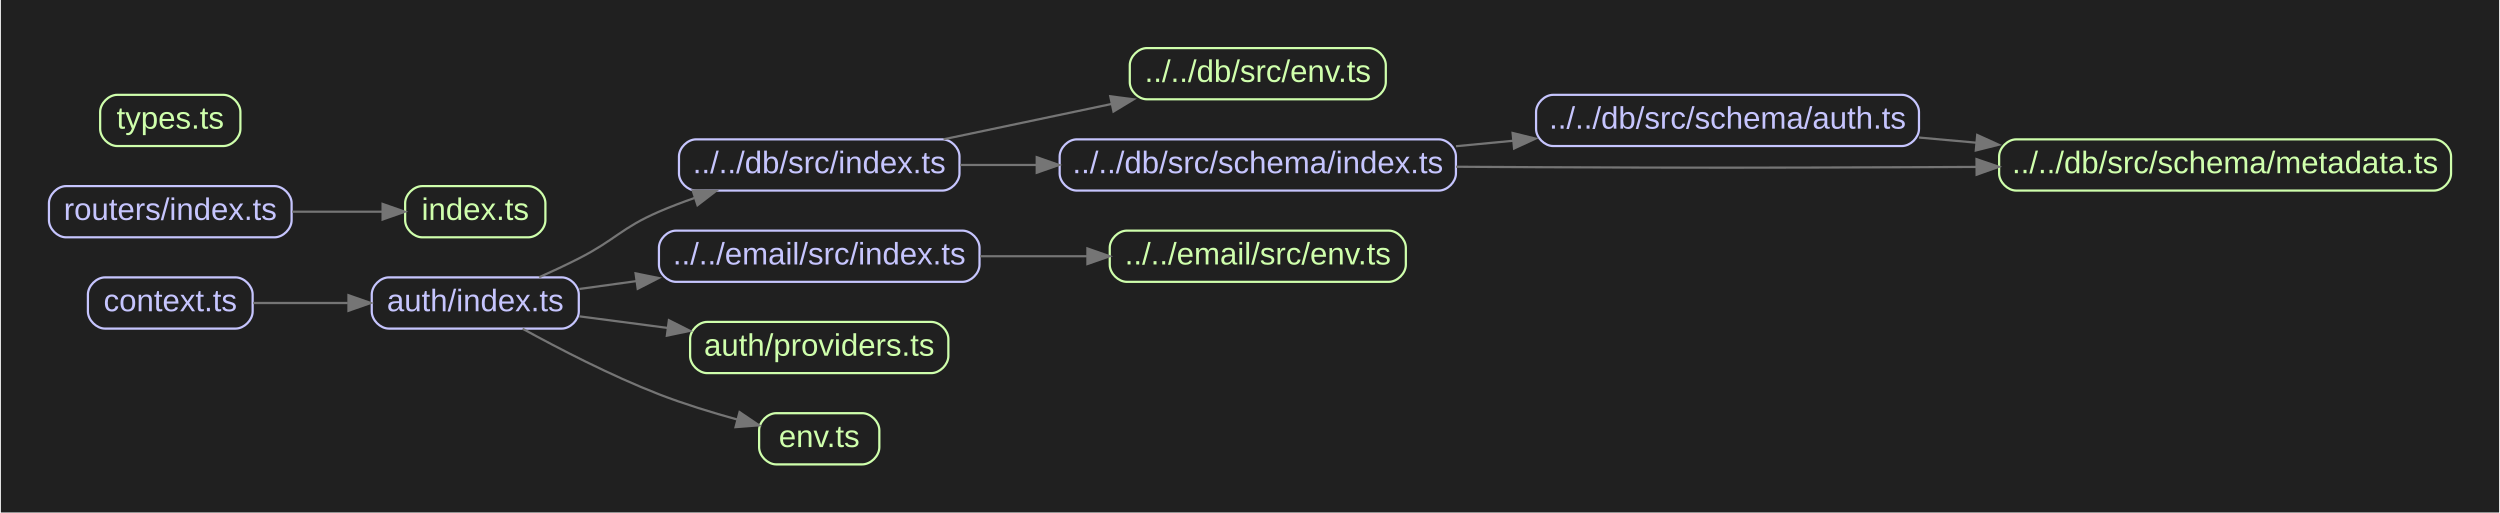
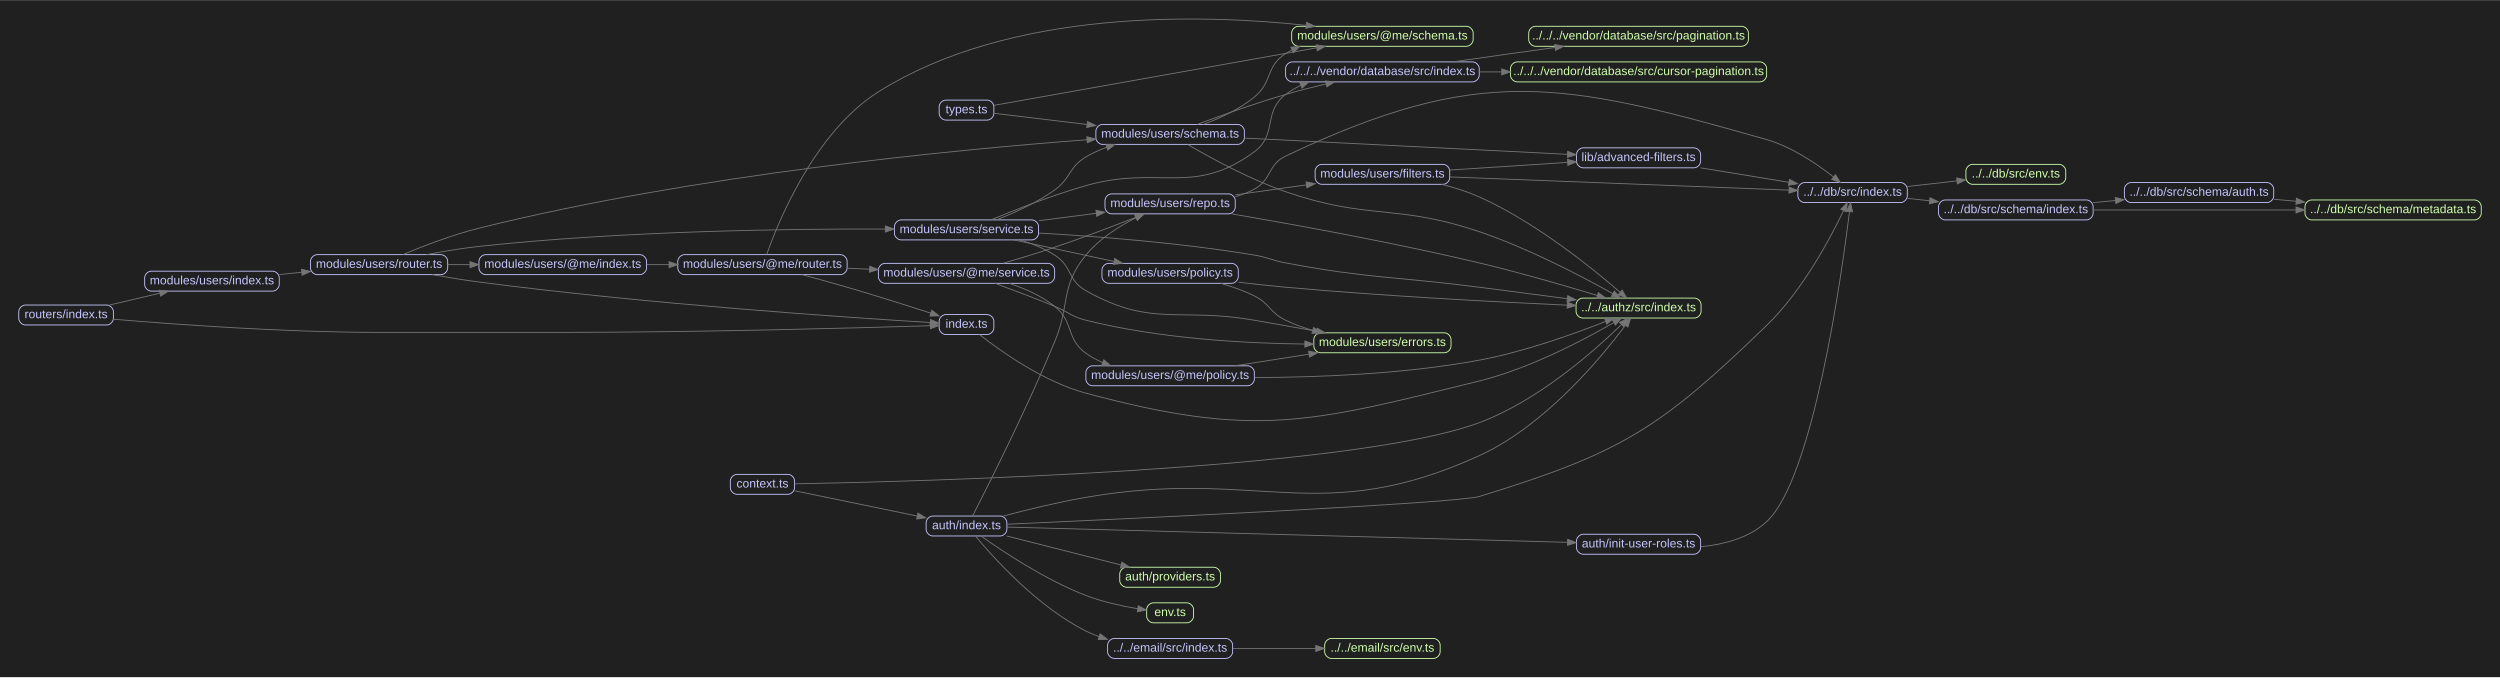
- <svg xmlns="http://www.w3.org/2000/svg" width="1122pt" height="230pt" viewBox="0.00 0.00 1122.20 230.20">
-   <g id="graph0" class="graph" transform="scale(1 1) rotate(0) translate(21.6 208.6)">
-     <polygon fill="#202020" stroke="transparent" points="-21.6,21.6 -21.6,-208.6 1100.6,-208.6 1100.6,21.6 -21.6,21.6" />
+ <svg xmlns="http://www.w3.org/2000/svg" width="2879pt" height="780pt" viewBox="0.00 0.00 2879.20 779.72">
+   <g id="graph0" class="graph" transform="scale(1 1) rotate(0) translate(21.6 758.12)">
+     <polygon fill="#202020" stroke="transparent" points="-21.6,21.6 -21.6,-758.12 2857.6,-758.12 2857.6,21.6 -21.6,21.6" />
    <g id="node1" class="node">
-       <path fill="none" stroke="#cfffac" d="M592.83,-187C592.83,-187 493.17,-187 493.17,-187 489.33,-187 485.5,-183.17 485.5,-179.33 485.5,-179.33 485.5,-171.67 485.5,-171.67 485.5,-167.83 489.33,-164 493.17,-164 493.17,-164 592.83,-164 592.83,-164 596.67,-164 600.5,-167.83 600.5,-171.67 600.5,-171.67 600.5,-179.33 600.5,-179.33 600.5,-183.17 596.67,-187 592.83,-187" />
-       <text text-anchor="middle" x="543" y="-171.8" font-family="Arial" font-size="14.00" fill="#cfffac">../../db/src/env.ts</text>
+       <path fill="none" stroke="#cfffac" d="M2005.33,-687C2005.33,-687 1725.67,-687 1725.67,-687 1721.83,-687 1718,-683.17 1718,-679.33 1718,-679.33 1718,-671.67 1718,-671.67 1718,-667.83 1721.83,-664 1725.67,-664 1725.67,-664 2005.33,-664 2005.33,-664 2009.17,-664 2013,-667.83 2013,-671.67 2013,-671.67 2013,-679.33 2013,-679.33 2013,-683.17 2009.17,-687 2005.33,-687" />
+       <text text-anchor="middle" x="1865.5" y="-671.8" font-family="Arial" font-size="14.00" fill="#cfffac">../../../vendor/database/src/cursor-pagination.ts</text>
    </g>
    <g id="node2" class="node">
-       <path fill="none" stroke="#c6c5fe" d="M401.33,-146C401.33,-146 290.67,-146 290.67,-146 286.83,-146 283,-142.17 283,-138.33 283,-138.33 283,-130.67 283,-130.67 283,-126.83 286.83,-123 290.67,-123 290.67,-123 401.33,-123 401.33,-123 405.17,-123 409,-126.83 409,-130.67 409,-130.67 409,-138.33 409,-138.33 409,-142.17 405.17,-146 401.33,-146" />
-       <text text-anchor="middle" x="346" y="-130.8" font-family="Arial" font-size="14.00" fill="#c6c5fe">../../db/src/index.ts</text>
+       <path fill="none" stroke="#c6c5fe" d="M1674.33,-687C1674.33,-687 1466.67,-687 1466.67,-687 1462.83,-687 1459,-683.17 1459,-679.33 1459,-679.33 1459,-671.67 1459,-671.67 1459,-667.83 1462.83,-664 1466.67,-664 1466.67,-664 1674.33,-664 1674.33,-664 1678.17,-664 1682,-667.83 1682,-671.67 1682,-671.67 1682,-679.33 1682,-679.33 1682,-683.17 1678.17,-687 1674.33,-687" />
+       <text text-anchor="middle" x="1570.5" y="-671.8" font-family="Arial" font-size="14.00" fill="#c6c5fe">../../../vendor/database/src/index.ts</text>
    </g>
    <g id="edge1" class="edge">
-       <path fill="none" stroke="#757575" d="M401.84,-146.03C425.3,-150.96 452.87,-156.76 477.33,-161.9" />
-       <polygon fill="#757575" stroke="#757575" points="476.73,-165.35 487.24,-163.99 478.17,-158.5 476.73,-165.35" />
+       <path fill="none" stroke="#757575" d="M1682.27,-675.5C1690.66,-675.5 1699.21,-675.5 1707.81,-675.5" />
+       <polygon fill="#757575" stroke="#757575" points="1707.92,-679 1717.92,-675.5 1707.92,-672 1707.92,-679" />
    </g>
    <g id="node3" class="node">
-       <path fill="none" stroke="#c6c5fe" d="M624.33,-146C624.33,-146 461.67,-146 461.67,-146 457.83,-146 454,-142.17 454,-138.33 454,-138.33 454,-130.67 454,-130.67 454,-126.83 457.83,-123 461.67,-123 461.67,-123 624.33,-123 624.33,-123 628.17,-123 632,-126.83 632,-130.67 632,-130.67 632,-138.33 632,-138.33 632,-142.17 628.17,-146 624.33,-146" />
-       <text text-anchor="middle" x="543" y="-130.8" font-family="Arial" font-size="14.00" fill="#c6c5fe">../../db/src/schema/index.ts</text>
+       <path fill="none" stroke="#cfffac" d="M1984.33,-728C1984.33,-728 1746.67,-728 1746.67,-728 1742.83,-728 1739,-724.17 1739,-720.33 1739,-720.33 1739,-712.67 1739,-712.67 1739,-708.83 1742.83,-705 1746.67,-705 1746.67,-705 1984.33,-705 1984.33,-705 1988.17,-705 1992,-708.83 1992,-712.67 1992,-712.67 1992,-720.33 1992,-720.33 1992,-724.17 1988.17,-728 1984.33,-728" />
+       <text text-anchor="middle" x="1865.5" y="-712.8" font-family="Arial" font-size="14.00" fill="#cfffac">../../../vendor/database/src/pagination.ts</text>
    </g>
    <g id="edge2" class="edge">
-       <path fill="none" stroke="#757575" d="M409.24,-134.5C420.18,-134.5 431.82,-134.5 443.47,-134.5" />
-       <polygon fill="#757575" stroke="#757575" points="443.7,-138 453.7,-134.5 443.7,-131 443.7,-138" />
+       <path fill="none" stroke="#757575" d="M1651.32,-687.04C1672.95,-690.14 1696.37,-693.47 1718,-696.5 1734.58,-698.82 1752.21,-701.25 1769.29,-703.6" />
+       <polygon fill="#757575" stroke="#757575" points="1768.89,-707.07 1779.27,-704.96 1769.84,-700.14 1768.89,-707.07" />
    </g>
    <g id="node4" class="node">
-       <path fill="none" stroke="#c6c5fe" d="M832.33,-166C832.33,-166 675.67,-166 675.67,-166 671.83,-166 668,-162.17 668,-158.33 668,-158.33 668,-150.67 668,-150.67 668,-146.83 671.83,-143 675.67,-143 675.67,-143 832.33,-143 832.33,-143 836.17,-143 840,-146.83 840,-150.67 840,-150.67 840,-158.33 840,-158.33 840,-162.17 836.17,-166 832.33,-166" />
-       <text text-anchor="middle" x="754" y="-150.8" font-family="Arial" font-size="14.00" fill="#c6c5fe">../../db/src/schema/auth.ts</text>
+       <path fill="none" stroke="#cfffac" d="M1929.83,-415C1929.83,-415 1801.17,-415 1801.17,-415 1797.33,-415 1793.5,-411.17 1793.5,-407.33 1793.5,-407.33 1793.5,-399.67 1793.5,-399.67 1793.5,-395.83 1797.33,-392 1801.17,-392 1801.17,-392 1929.83,-392 1929.83,-392 1933.67,-392 1937.5,-395.83 1937.5,-399.67 1937.5,-399.67 1937.5,-407.33 1937.5,-407.33 1937.5,-411.17 1933.67,-415 1929.83,-415" />
+       <text text-anchor="middle" x="1865.5" y="-399.8" font-family="Arial" font-size="14.00" fill="#cfffac">../../authz/src/index.ts</text>
+     </g>
+     <g id="node5" class="node">
+       <path fill="none" stroke="#cfffac" d="M2349.83,-569C2349.83,-569 2250.17,-569 2250.17,-569 2246.33,-569 2242.5,-565.17 2242.5,-561.33 2242.5,-561.33 2242.5,-553.67 2242.5,-553.67 2242.5,-549.83 2246.33,-546 2250.17,-546 2250.17,-546 2349.83,-546 2349.83,-546 2353.67,-546 2357.5,-549.83 2357.5,-553.67 2357.5,-553.67 2357.5,-561.33 2357.5,-561.33 2357.5,-565.17 2353.67,-569 2349.83,-569" />
+       <text text-anchor="middle" x="2300" y="-553.8" font-family="Arial" font-size="14.00" fill="#cfffac">../../db/src/env.ts</text>
+     </g>
+     <g id="node6" class="node">
+       <path fill="none" stroke="#c6c5fe" d="M2167.33,-548C2167.33,-548 2056.67,-548 2056.67,-548 2052.83,-548 2049,-544.17 2049,-540.33 2049,-540.33 2049,-532.67 2049,-532.67 2049,-528.83 2052.83,-525 2056.67,-525 2056.67,-525 2167.33,-525 2167.33,-525 2171.17,-525 2175,-528.83 2175,-532.67 2175,-532.67 2175,-540.33 2175,-540.33 2175,-544.17 2171.17,-548 2167.33,-548" />
+       <text text-anchor="middle" x="2112" y="-532.8" font-family="Arial" font-size="14.00" fill="#c6c5fe">../../db/src/index.ts</text>
    </g>
    <g id="edge3" class="edge">
-       <path fill="none" stroke="#757575" d="M632.03,-142.92C640.53,-143.74 649.18,-144.56 657.74,-145.38" />
-       <polygon fill="#757575" stroke="#757575" points="657.46,-148.87 667.74,-146.34 658.12,-141.9 657.46,-148.87" />
-     </g>
-     <g id="node5" class="node">
-       <path fill="none" stroke="#cfffac" d="M1071.33,-146C1071.33,-146 883.67,-146 883.67,-146 879.83,-146 876,-142.17 876,-138.33 876,-138.33 876,-130.67 876,-130.67 876,-126.83 879.83,-123 883.67,-123 883.67,-123 1071.33,-123 1071.33,-123 1075.17,-123 1079,-126.83 1079,-130.67 1079,-130.67 1079,-138.33 1079,-138.33 1079,-142.17 1075.17,-146 1071.33,-146" />
-       <text text-anchor="middle" x="977.5" y="-130.8" font-family="Arial" font-size="14.00" fill="#cfffac">../../db/src/schema/metadata.ts</text>
+       <path fill="none" stroke="#757575" d="M2175.19,-543.52C2193.46,-545.58 2213.52,-547.85 2232.07,-549.94" />
+       <polygon fill="#757575" stroke="#757575" points="2231.87,-553.44 2242.19,-551.09 2232.65,-546.49 2231.87,-553.44" />
+     </g>
+     <g id="node7" class="node">
+       <path fill="none" stroke="#c6c5fe" d="M2381.33,-528C2381.33,-528 2218.67,-528 2218.67,-528 2214.83,-528 2211,-524.17 2211,-520.33 2211,-520.33 2211,-512.67 2211,-512.67 2211,-508.83 2214.83,-505 2218.67,-505 2218.67,-505 2381.33,-505 2381.33,-505 2385.17,-505 2389,-508.83 2389,-512.67 2389,-512.67 2389,-520.33 2389,-520.33 2389,-524.17 2385.17,-528 2381.33,-528" />
+       <text text-anchor="middle" x="2300" y="-512.8" font-family="Arial" font-size="14.00" fill="#c6c5fe">../../db/src/schema/index.ts</text>
    </g>
    <g id="edge4" class="edge">
-       <path fill="none" stroke="#757575" d="M632.06,-133.7C644.14,-133.62 656.37,-133.55 668,-133.5 744.44,-133.19 763.56,-133.22 840,-133.5 848.35,-133.53 856.98,-133.57 865.66,-133.62" />
-       <polygon fill="#757575" stroke="#757575" points="865.84,-137.12 875.87,-133.68 865.89,-130.12 865.84,-137.12" />
+       <path fill="none" stroke="#757575" d="M2175.19,-529.81C2183.39,-528.93 2191.95,-528.01 2200.57,-527.08" />
+       <polygon fill="#757575" stroke="#757575" points="2201.13,-530.54 2210.7,-525.99 2200.38,-523.58 2201.13,-530.54" />
+     </g>
+     <g id="node8" class="node">
+       <path fill="none" stroke="#c6c5fe" d="M2589.33,-548C2589.33,-548 2432.67,-548 2432.67,-548 2428.83,-548 2425,-544.17 2425,-540.33 2425,-540.33 2425,-532.67 2425,-532.67 2425,-528.83 2428.83,-525 2432.67,-525 2432.67,-525 2589.33,-525 2589.33,-525 2593.17,-525 2597,-528.83 2597,-532.67 2597,-532.67 2597,-540.33 2597,-540.33 2597,-544.17 2593.17,-548 2589.33,-548" />
+       <text text-anchor="middle" x="2511" y="-532.8" font-family="Arial" font-size="14.00" fill="#c6c5fe">../../db/src/schema/auth.ts</text>
    </g>
    <g id="edge5" class="edge">
-       <path fill="none" stroke="#757575" d="M840,-146.82C848.42,-146.06 857.05,-145.29 865.68,-144.51" />
-       <polygon fill="#757575" stroke="#757575" points="866.15,-147.98 875.8,-143.59 865.52,-141.01 866.15,-147.98" />
-     </g>
-     <g id="node6" class="node">
-       <path fill="none" stroke="#cfffac" d="M601.83,-105C601.83,-105 484.17,-105 484.17,-105 480.33,-105 476.5,-101.17 476.5,-97.33 476.5,-97.33 476.5,-89.67 476.5,-89.67 476.5,-85.83 480.33,-82 484.17,-82 484.17,-82 601.83,-82 601.83,-82 605.67,-82 609.5,-85.83 609.5,-89.67 609.5,-89.67 609.5,-97.33 609.5,-97.33 609.5,-101.17 605.67,-105 601.83,-105" />
-       <text text-anchor="middle" x="543" y="-89.8" font-family="Arial" font-size="14.00" fill="#cfffac">../../email/src/env.ts</text>
-     </g>
-     <g id="node7" class="node">
-       <path fill="none" stroke="#c6c5fe" d="M410.33,-105C410.33,-105 281.67,-105 281.67,-105 277.83,-105 274,-101.17 274,-97.33 274,-97.33 274,-89.67 274,-89.67 274,-85.83 277.83,-82 281.67,-82 281.67,-82 410.33,-82 410.33,-82 414.17,-82 418,-85.83 418,-89.67 418,-89.67 418,-97.33 418,-97.33 418,-101.17 414.17,-105 410.33,-105" />
-       <text text-anchor="middle" x="346" y="-89.8" font-family="Arial" font-size="14.00" fill="#c6c5fe">../../email/src/index.ts</text>
+       <path fill="none" stroke="#757575" d="M2389.03,-524.92C2397.53,-525.74 2406.18,-526.56 2414.74,-527.38" />
+       <polygon fill="#757575" stroke="#757575" points="2414.46,-530.87 2424.74,-528.34 2415.12,-523.9 2414.46,-530.87" />
+     </g>
+     <g id="node9" class="node">
+       <path fill="none" stroke="#cfffac" d="M2828.33,-528C2828.33,-528 2640.67,-528 2640.67,-528 2636.83,-528 2633,-524.17 2633,-520.33 2633,-520.33 2633,-512.67 2633,-512.67 2633,-508.83 2636.83,-505 2640.67,-505 2640.67,-505 2828.33,-505 2828.33,-505 2832.17,-505 2836,-508.83 2836,-512.67 2836,-512.67 2836,-520.33 2836,-520.33 2836,-524.17 2832.17,-528 2828.33,-528" />
+       <text text-anchor="middle" x="2734.5" y="-512.8" font-family="Arial" font-size="14.00" fill="#cfffac">../../db/src/schema/metadata.ts</text>
    </g>
    <g id="edge6" class="edge">
-       <path fill="none" stroke="#757575" d="M418.23,-93.5C433.85,-93.5 450.44,-93.5 466.23,-93.5" />
-       <polygon fill="#757575" stroke="#757575" points="466.47,-97 476.47,-93.5 466.47,-90 466.47,-97" />
-     </g>
-     <g id="node8" class="node">
-       <path fill="none" stroke="#c6c5fe" d="M230.33,-84C230.33,-84 152.67,-84 152.67,-84 148.83,-84 145,-80.17 145,-76.33 145,-76.33 145,-68.67 145,-68.67 145,-64.83 148.83,-61 152.67,-61 152.67,-61 230.33,-61 230.33,-61 234.17,-61 238,-64.83 238,-68.67 238,-68.67 238,-76.33 238,-76.33 238,-80.17 234.17,-84 230.33,-84" />
-       <text text-anchor="middle" x="191.5" y="-68.8" font-family="Arial" font-size="14.00" fill="#c6c5fe">auth/index.ts</text>
+       <path fill="none" stroke="#757575" d="M2389.04,-516.5C2456.51,-516.5 2550.03,-516.5 2622.6,-516.5" />
+       <polygon fill="#757575" stroke="#757575" points="2622.7,-520 2632.7,-516.5 2622.7,-513 2622.7,-520" />
    </g>
    <g id="edge7" class="edge">
-       <path fill="none" stroke="#757575" d="M220.17,-84.06C226.11,-86.71 232.31,-89.6 238,-92.5 254.51,-100.91 257,-106.15 274,-113.5 279.09,-115.7 284.48,-117.75 289.92,-119.65" />
-       <polygon fill="#757575" stroke="#757575" points="289.13,-123.07 299.73,-122.89 291.33,-116.43 289.13,-123.07" />
+       <path fill="none" stroke="#757575" d="M2597,-528.82C2605.42,-528.06 2614.05,-527.29 2622.68,-526.51" />
+       <polygon fill="#757575" stroke="#757575" points="2623.15,-529.98 2632.8,-525.59 2622.52,-523.01 2623.15,-529.98" />
+     </g>
+     <g id="node10" class="node">
+       <path fill="none" stroke="#cfffac" d="M1629.33,-23C1629.33,-23 1511.67,-23 1511.67,-23 1507.83,-23 1504,-19.17 1504,-15.33 1504,-15.33 1504,-7.67 1504,-7.67 1504,-3.83 1507.83,0 1511.67,0 1511.67,0 1629.33,0 1629.33,0 1633.17,0 1637,-3.83 1637,-7.67 1637,-7.67 1637,-15.33 1637,-15.33 1637,-19.17 1633.17,-23 1629.33,-23" />
+       <text text-anchor="middle" x="1570.5" y="-7.8" font-family="Arial" font-size="14.00" fill="#cfffac">../../email/src/env.ts</text>
+     </g>
+     <g id="node11" class="node">
+       <path fill="none" stroke="#c6c5fe" d="M1390.33,-23C1390.33,-23 1261.67,-23 1261.67,-23 1257.83,-23 1254,-19.17 1254,-15.33 1254,-15.33 1254,-7.67 1254,-7.67 1254,-3.83 1257.83,0 1261.67,0 1261.67,0 1390.33,0 1390.33,0 1394.17,0 1398,-3.83 1398,-7.67 1398,-7.67 1398,-15.33 1398,-15.33 1398,-19.17 1394.17,-23 1390.33,-23" />
+       <text text-anchor="middle" x="1326" y="-7.8" font-family="Arial" font-size="14.00" fill="#c6c5fe">../../email/src/index.ts</text>
    </g>
    <g id="edge8" class="edge">
-       <path fill="none" stroke="#757575" d="M238.26,-78.8C246.41,-79.92 255.13,-81.12 263.93,-82.34" />
-       <polygon fill="#757575" stroke="#757575" points="263.5,-85.81 273.88,-83.71 264.46,-78.88 263.5,-85.81" />
-     </g>
-     <g id="node9" class="node">
-       <path fill="none" stroke="#cfffac" d="M396.33,-64C396.33,-64 295.67,-64 295.67,-64 291.83,-64 288,-60.17 288,-56.33 288,-56.33 288,-48.67 288,-48.67 288,-44.83 291.83,-41 295.67,-41 295.67,-41 396.33,-41 396.33,-41 400.17,-41 404,-44.83 404,-48.67 404,-48.67 404,-56.33 404,-56.33 404,-60.17 400.17,-64 396.33,-64" />
-       <text text-anchor="middle" x="346" y="-48.8" font-family="Arial" font-size="14.00" fill="#cfffac">auth/providers.ts</text>
+       <path fill="none" stroke="#757575" d="M1398.12,-11.5C1428.13,-11.5 1463.11,-11.5 1493.62,-11.5" />
+       <polygon fill="#757575" stroke="#757575" points="1493.78,-15 1503.78,-11.5 1493.78,-8 1493.78,-15" />
+     </g>
+     <g id="node12" class="node">
+       <path fill="none" stroke="#c6c5fe" d="M1130.33,-164C1130.33,-164 1052.67,-164 1052.67,-164 1048.83,-164 1045,-160.17 1045,-156.33 1045,-156.33 1045,-148.67 1045,-148.67 1045,-144.83 1048.83,-141 1052.67,-141 1052.67,-141 1130.33,-141 1130.33,-141 1134.17,-141 1138,-144.83 1138,-148.67 1138,-148.67 1138,-156.33 1138,-156.33 1138,-160.17 1134.17,-164 1130.33,-164" />
+       <text text-anchor="middle" x="1091.5" y="-148.8" font-family="Arial" font-size="14.00" fill="#c6c5fe">auth/index.ts</text>
    </g>
    <g id="edge9" class="edge">
-       <path fill="none" stroke="#757575" d="M238.26,-66.5C250.7,-64.87 264.44,-63.07 277.81,-61.31" />
-       <polygon fill="#757575" stroke="#757575" points="278.47,-64.76 287.93,-59.99 277.56,-57.82 278.47,-64.76" />
-     </g>
-     <g id="node10" class="node">
-       <path fill="none" stroke="#cfffac" d="M365.33,-23C365.33,-23 326.67,-23 326.67,-23 322.83,-23 319,-19.17 319,-15.33 319,-15.33 319,-7.67 319,-7.67 319,-3.83 322.83,0 326.67,0 326.67,0 365.33,0 365.33,0 369.17,0 373,-3.83 373,-7.67 373,-7.67 373,-15.33 373,-15.33 373,-19.17 369.17,-23 365.33,-23" />
-       <text text-anchor="middle" x="346" y="-7.8" font-family="Arial" font-size="14.00" fill="#cfffac">env.ts</text>
+       <path fill="none" stroke="#757575" d="M1134.02,-164.04C1160.92,-171.15 1196.81,-179.93 1229,-185.5 1428.49,-220.03 1497.78,-149.51 1682,-233.5 1757.55,-267.94 1822.31,-346.16 1850.06,-383.26" />
+       <polygon fill="#757575" stroke="#757575" points="1847.56,-385.77 1856.3,-391.75 1853.2,-381.62 1847.56,-385.77" />
    </g>
    <g id="edge10" class="edge">
-       <path fill="none" stroke="#757575" d="M212.77,-60.93C228.97,-52.03 252.44,-39.87 274,-31.5 285.26,-27.13 297.87,-23.26 309.3,-20.12" />
-       <polygon fill="#757575" stroke="#757575" points="310.21,-23.5 318.98,-17.55 308.41,-16.73 310.21,-23.5" />
-     </g>
-     <g id="node11" class="node">
-       <path fill="none" stroke="#c6c5fe" d="M83.83,-84C83.83,-84 25.17,-84 25.17,-84 21.33,-84 17.5,-80.17 17.5,-76.33 17.5,-76.33 17.5,-68.67 17.5,-68.67 17.5,-64.83 21.33,-61 25.17,-61 25.17,-61 83.83,-61 83.83,-61 87.67,-61 91.5,-64.83 91.5,-68.67 91.5,-68.67 91.5,-76.33 91.5,-76.33 91.5,-80.17 87.67,-84 83.83,-84" />
-       <text text-anchor="middle" x="54.5" y="-68.8" font-family="Arial" font-size="14.00" fill="#c6c5fe">context.ts</text>
+       <path fill="none" stroke="#757575" d="M1138.34,-154.55C1272.44,-160.62 1656.15,-178.58 1682,-186.5 1845.69,-236.64 1889.98,-264.45 2013,-383.5 2054.32,-423.48 2086.48,-484.09 2101.58,-515.69" />
+       <polygon fill="#757575" stroke="#757575" points="2098.46,-517.29 2105.87,-524.86 2104.8,-514.32 2098.46,-517.29" />
    </g>
    <g id="edge11" class="edge">
-       <path fill="none" stroke="#757575" d="M91.68,-72.5C104.75,-72.5 119.84,-72.5 134.22,-72.5" />
-       <polygon fill="#757575" stroke="#757575" points="134.54,-76 144.54,-72.5 134.54,-69 134.54,-76" />
-     </g>
-     <g id="node12" class="node">
-       <path fill="none" stroke="#cfffac" d="M215.33,-125C215.33,-125 167.67,-125 167.67,-125 163.83,-125 160,-121.17 160,-117.33 160,-117.33 160,-109.67 160,-109.67 160,-105.83 163.83,-102 167.67,-102 167.67,-102 215.33,-102 215.33,-102 219.17,-102 223,-105.83 223,-109.67 223,-109.67 223,-117.33 223,-117.33 223,-121.17 219.17,-125 215.33,-125" />
-       <text text-anchor="middle" x="191.5" y="-109.8" font-family="Arial" font-size="14.00" fill="#cfffac">index.ts</text>
+       <path fill="none" stroke="#757575" d="M1102.02,-140.64C1122.47,-116.06 1173.25,-59.49 1229,-31.5 1233.85,-29.06 1238.98,-26.93 1244.25,-25.05" />
+       <polygon fill="#757575" stroke="#757575" points="1245.4,-28.35 1253.84,-21.94 1243.25,-21.69 1245.4,-28.35" />
    </g>
    <g id="node13" class="node">
-       <path fill="none" stroke="#c6c5fe" d="M101.33,-125C101.33,-125 7.67,-125 7.67,-125 3.83,-125 0,-121.17 0,-117.33 0,-117.33 0,-109.67 0,-109.67 0,-105.83 3.83,-102 7.67,-102 7.67,-102 101.33,-102 101.33,-102 105.17,-102 109,-105.83 109,-109.67 109,-109.67 109,-117.33 109,-117.33 109,-121.17 105.17,-125 101.33,-125" />
-       <text text-anchor="middle" x="54.5" y="-109.8" font-family="Arial" font-size="14.00" fill="#c6c5fe">routers/index.ts</text>
+       <path fill="none" stroke="#c6c5fe" d="M1929.33,-143C1929.33,-143 1801.67,-143 1801.67,-143 1797.83,-143 1794,-139.17 1794,-135.33 1794,-135.33 1794,-127.67 1794,-127.67 1794,-123.83 1797.83,-120 1801.67,-120 1801.67,-120 1929.33,-120 1929.33,-120 1933.17,-120 1937,-123.83 1937,-127.67 1937,-127.67 1937,-135.33 1937,-135.33 1937,-139.17 1933.17,-143 1929.33,-143" />
+       <text text-anchor="middle" x="1865.5" y="-127.8" font-family="Arial" font-size="14.00" fill="#c6c5fe">auth/init-user-roles.ts</text>
    </g>
    <g id="edge12" class="edge">
-       <path fill="none" stroke="#757575" d="M109.24,-113.5C122.69,-113.5 136.89,-113.5 149.59,-113.5" />
-       <polygon fill="#757575" stroke="#757575" points="149.87,-117 159.87,-113.5 149.87,-110 149.87,-117" />
+       <path fill="none" stroke="#757575" d="M1138.19,-151.26C1264.89,-147.81 1621.93,-138.1 1783.4,-133.71" />
+       <polygon fill="#757575" stroke="#757575" points="1783.85,-137.2 1793.75,-133.42 1783.66,-130.2 1783.85,-137.2" />
    </g>
    <g id="node14" class="node">
-       <path fill="none" stroke="#cfffac" d="M78.33,-166C78.33,-166 30.67,-166 30.67,-166 26.83,-166 23,-162.17 23,-158.33 23,-158.33 23,-150.67 23,-150.67 23,-146.83 26.83,-143 30.67,-143 30.67,-143 78.33,-143 78.33,-143 82.17,-143 86,-146.83 86,-150.67 86,-150.67 86,-158.33 86,-158.33 86,-162.17 82.17,-166 78.33,-166" />
-       <text text-anchor="middle" x="54.5" y="-150.8" font-family="Arial" font-size="14.00" fill="#cfffac">types.ts</text>
+       <path fill="none" stroke="#cfffac" d="M1376.33,-105C1376.33,-105 1275.67,-105 1275.67,-105 1271.83,-105 1268,-101.17 1268,-97.33 1268,-97.33 1268,-89.67 1268,-89.67 1268,-85.83 1271.83,-82 1275.67,-82 1275.67,-82 1376.33,-82 1376.33,-82 1380.17,-82 1384,-85.83 1384,-89.67 1384,-89.67 1384,-97.33 1384,-97.33 1384,-101.17 1380.17,-105 1376.33,-105" />
+       <text text-anchor="middle" x="1326" y="-89.8" font-family="Arial" font-size="14.00" fill="#cfffac">auth/providers.ts</text>
+     </g>
+     <g id="edge13" class="edge">
+       <path fill="none" stroke="#757575" d="M1137.88,-140.98C1175.52,-131.43 1229.2,-117.81 1269.42,-107.6" />
+       <polygon fill="#757575" stroke="#757575" points="1270.51,-110.94 1279.34,-105.09 1268.78,-104.15 1270.51,-110.94" />
+     </g>
+     <g id="node15" class="node">
+       <path fill="none" stroke="#cfffac" d="M1345.33,-64C1345.33,-64 1306.67,-64 1306.67,-64 1302.83,-64 1299,-60.17 1299,-56.33 1299,-56.33 1299,-48.67 1299,-48.67 1299,-44.83 1302.83,-41 1306.67,-41 1306.67,-41 1345.33,-41 1345.33,-41 1349.17,-41 1353,-44.83 1353,-48.67 1353,-48.67 1353,-56.33 1353,-56.33 1353,-60.17 1349.17,-64 1345.33,-64" />
+       <text text-anchor="middle" x="1326" y="-48.8" font-family="Arial" font-size="14.00" fill="#cfffac">env.ts</text>
+     </g>
+     <g id="edge14" class="edge">
+       <path fill="none" stroke="#757575" d="M1108.43,-140.82C1133.04,-123.33 1182.35,-90.47 1229,-72.5 1248.08,-65.15 1270.38,-60.29 1288.69,-57.21" />
+       <polygon fill="#757575" stroke="#757575" points="1289.35,-60.65 1298.68,-55.63 1288.25,-53.74 1289.35,-60.65" />
+     </g>
+     <g id="node16" class="node">
+       <path fill="none" stroke="#c6c5fe" d="M1393.33,-535C1393.33,-535 1258.67,-535 1258.67,-535 1254.83,-535 1251,-531.17 1251,-527.33 1251,-527.33 1251,-519.67 1251,-519.67 1251,-515.83 1254.83,-512 1258.67,-512 1258.67,-512 1393.33,-512 1393.33,-512 1397.17,-512 1401,-515.83 1401,-519.67 1401,-519.67 1401,-527.33 1401,-527.33 1401,-531.17 1397.17,-535 1393.33,-535" />
+       <text text-anchor="middle" x="1326" y="-519.8" font-family="Arial" font-size="14.00" fill="#c6c5fe">modules/users/repo.ts</text>
+     </g>
+     <g id="edge15" class="edge">
+       <path fill="none" stroke="#757575" d="M1098.58,-164.27C1114.9,-196.09 1160.62,-286.65 1193,-364.5 1211.14,-408.12 1199.2,-427.85 1229,-464.5 1244.23,-483.24 1267.1,-497.62 1286.69,-507.5" />
+       <polygon fill="#757575" stroke="#757575" points="1285.19,-510.66 1295.71,-511.85 1288.23,-504.35 1285.19,-510.66" />
+     </g>
+     <g id="edge16" class="edge">
+       <path fill="none" stroke="#757575" d="M1937.37,-128.63C1964.06,-131.18 1992.81,-138.81 2013,-157.5 2066.62,-207.12 2099.3,-440.71 2108.39,-514.27" />
+       <polygon fill="#757575" stroke="#757575" points="2104.97,-515.14 2109.65,-524.64 2111.92,-514.3 2104.97,-515.14" />
+     </g>
+     <g id="edge17" class="edge">
+       <path fill="none" stroke="#757575" d="M1397.11,-511.95C1469,-499.67 1583.86,-478.83 1682,-455.5 1728.58,-444.42 1781.09,-429.17 1817.79,-418.04" />
+       <polygon fill="#757575" stroke="#757575" points="1819.16,-421.28 1827.7,-415.02 1817.12,-414.59 1819.16,-421.28" />
+     </g>
+     <g id="edge18" class="edge">
+       <path fill="none" stroke="#757575" d="M1401.23,-531.68C1408.82,-533.96 1416.22,-536.85 1423,-540.5 1443.48,-551.53 1437.98,-568.53 1459,-578.5 1681.6,-684.07 1776.12,-665.2 2013,-597.5 2042.24,-589.14 2071.25,-569.26 2090.03,-554.45" />
+       <polygon fill="#757575" stroke="#757575" points="2092.34,-557.08 2097.9,-548.06 2087.93,-551.64 2092.34,-557.08" />
+     </g>
+     <g id="node17" class="node">
+       <path fill="none" stroke="#c6c5fe" d="M1640.33,-569C1640.33,-569 1500.67,-569 1500.67,-569 1496.83,-569 1493,-565.17 1493,-561.33 1493,-561.33 1493,-553.67 1493,-553.67 1493,-549.83 1496.83,-546 1500.67,-546 1500.67,-546 1640.33,-546 1640.33,-546 1644.17,-546 1648,-549.83 1648,-553.67 1648,-553.67 1648,-561.33 1648,-561.33 1648,-565.17 1644.17,-569 1640.33,-569" />
+       <text text-anchor="middle" x="1570.5" y="-553.8" font-family="Arial" font-size="14.00" fill="#c6c5fe">modules/users/filters.ts</text>
+     </g>
+     <g id="edge19" class="edge">
+       <path fill="none" stroke="#757575" d="M1401.08,-533.89C1426.89,-537.51 1456.08,-541.6 1482.83,-545.35" />
+       <polygon fill="#757575" stroke="#757575" points="1482.55,-548.84 1492.94,-546.77 1483.53,-541.91 1482.55,-548.84" />
+     </g>
+     <g id="edge33" class="edge">
+       <path fill="none" stroke="#757575" d="M1638.88,-545.95C1653.44,-542.28 1668.51,-537.55 1682,-531.5 1746.51,-502.58 1811.88,-449.76 1844.04,-421.87" />
+       <polygon fill="#757575" stroke="#757575" points="1846.63,-424.25 1851.84,-415.03 1842.01,-418.99 1846.63,-424.25" />
+     </g>
+     <g id="edge34" class="edge">
+       <path fill="none" stroke="#757575" d="M1648.22,-554.51C1752.29,-550.46 1936.83,-543.28 2038.61,-539.32" />
+       <polygon fill="#757575" stroke="#757575" points="2038.94,-542.81 2048.79,-538.92 2038.66,-535.81 2038.94,-542.81" />
+     </g>
+     <g id="node20" class="node">
+       <path fill="none" stroke="#c6c5fe" d="M1929.33,-588C1929.33,-588 1801.67,-588 1801.67,-588 1797.83,-588 1794,-584.17 1794,-580.33 1794,-580.33 1794,-572.67 1794,-572.67 1794,-568.83 1797.83,-565 1801.67,-565 1801.67,-565 1929.33,-565 1929.33,-565 1933.17,-565 1937,-568.83 1937,-572.67 1937,-572.67 1937,-580.33 1937,-580.33 1937,-584.17 1933.17,-588 1929.33,-588" />
+       <text text-anchor="middle" x="1865.5" y="-572.8" font-family="Arial" font-size="14.00" fill="#c6c5fe">lib/advanced-filters.ts</text>
+     </g>
+     <g id="edge35" class="edge">
+       <path fill="none" stroke="#757575" d="M1648.1,-562.47C1689.85,-565.17 1741.5,-568.52 1783.87,-571.27" />
+       <polygon fill="#757575" stroke="#757575" points="1783.67,-574.77 1793.87,-571.92 1784.12,-567.78 1783.67,-574.77" />
+     </g>
+     <g id="node18" class="node">
+       <path fill="none" stroke="#c6c5fe" d="M885.83,-212C885.83,-212 827.17,-212 827.17,-212 823.33,-212 819.5,-208.17 819.5,-204.33 819.5,-204.33 819.5,-196.67 819.5,-196.67 819.5,-192.83 823.33,-189 827.17,-189 827.17,-189 885.83,-189 885.83,-189 889.67,-189 893.5,-192.83 893.5,-196.67 893.5,-196.67 893.5,-204.33 893.5,-204.33 893.5,-208.17 889.67,-212 885.83,-212" />
+       <text text-anchor="middle" x="856.5" y="-196.8" font-family="Arial" font-size="14.00" fill="#c6c5fe">context.ts</text>
+     </g>
+     <g id="edge20" class="edge">
+       <path fill="none" stroke="#757575" d="M893.51,-201.06C1032.57,-203.6 1534.04,-216.48 1682,-271.5 1749.62,-296.65 1814.57,-354.12 1845.57,-384.25" />
+       <polygon fill="#757575" stroke="#757575" points="1843.47,-387.1 1853.05,-391.63 1848.39,-382.12 1843.47,-387.1" />
+     </g>
+     <g id="edge21" class="edge">
+       <path fill="none" stroke="#757575" d="M893.65,-193.05C931.36,-185.28 990.97,-173 1034.72,-163.99" />
+       <polygon fill="#757575" stroke="#757575" points="1035.55,-167.39 1044.64,-161.95 1034.14,-160.54 1035.55,-167.39" />
+     </g>
+     <g id="node19" class="node">
+       <path fill="none" stroke="#c6c5fe" d="M1115.33,-396C1115.33,-396 1067.67,-396 1067.67,-396 1063.83,-396 1060,-392.17 1060,-388.33 1060,-388.33 1060,-380.67 1060,-380.67 1060,-376.83 1063.83,-373 1067.67,-373 1067.67,-373 1115.33,-373 1115.33,-373 1119.17,-373 1123,-376.83 1123,-380.67 1123,-380.67 1123,-388.33 1123,-388.33 1123,-392.17 1119.17,-396 1115.33,-396" />
+       <text text-anchor="middle" x="1091.5" y="-380.8" font-family="Arial" font-size="14.00" fill="#c6c5fe">index.ts</text>
+     </g>
+     <g id="edge22" class="edge">
+       <path fill="none" stroke="#757575" d="M1106.5,-372.97C1130.04,-354.43 1179.81,-318.71 1229,-305.5 1423.54,-253.26 1486.47,-271.09 1682,-319.5 1739.87,-333.83 1801.82,-366.47 1836.61,-386.58" />
+       <polygon fill="#757575" stroke="#757575" points="1835.27,-389.86 1845.67,-391.9 1838.82,-383.82 1835.27,-389.86" />
+     </g>
+     <g id="edge23" class="edge">
+       <path fill="none" stroke="#757575" d="M1936.89,-564.98C1968.72,-559.78 2006.3,-553.63 2038.38,-548.38" />
+       <polygon fill="#757575" stroke="#757575" points="2039.29,-551.78 2048.59,-546.71 2038.16,-544.87 2039.29,-551.78" />
+     </g>
+     <g id="node21" class="node">
+       <path fill="none" stroke="#c6c5fe" d="M715.33,-465C715.33,-465 537.67,-465 537.67,-465 533.83,-465 530,-461.17 530,-457.33 530,-457.33 530,-449.67 530,-449.67 530,-445.83 533.83,-442 537.67,-442 537.67,-442 715.33,-442 715.33,-442 719.17,-442 723,-445.83 723,-449.67 723,-449.67 723,-457.33 723,-457.33 723,-461.17 719.17,-465 715.33,-465" />
+       <text text-anchor="middle" x="626.5" y="-449.8" font-family="Arial" font-size="14.00" fill="#c6c5fe">modules/users/@me/index.ts</text>
+     </g>
+     <g id="node22" class="node">
+       <path fill="none" stroke="#c6c5fe" d="M946.33,-465C946.33,-465 766.67,-465 766.67,-465 762.83,-465 759,-461.17 759,-457.33 759,-457.33 759,-449.67 759,-449.67 759,-445.83 762.83,-442 766.67,-442 766.67,-442 946.33,-442 946.33,-442 950.17,-442 954,-445.83 954,-449.67 954,-449.67 954,-457.33 954,-457.33 954,-461.17 950.17,-465 946.33,-465" />
+       <text text-anchor="middle" x="856.5" y="-449.8" font-family="Arial" font-size="14.00" fill="#c6c5fe">modules/users/@me/router.ts</text>
+     </g>
+     <g id="edge24" class="edge">
+       <path fill="none" stroke="#757575" d="M723.2,-453.5C731.7,-453.5 740.33,-453.5 748.91,-453.5" />
+       <polygon fill="#757575" stroke="#757575" points="748.95,-457 758.95,-453.5 748.95,-450 748.95,-457" />
+     </g>
+     <g id="edge25" class="edge">
+       <path fill="none" stroke="#757575" d="M901.81,-441.98C918.24,-437.6 937.01,-432.46 954,-427.5 986.6,-417.98 1023.31,-406.36 1050.44,-397.61" />
+       <polygon fill="#757575" stroke="#757575" points="1051.55,-400.93 1059.98,-394.52 1049.39,-394.27 1051.55,-400.93" />
+     </g>
+     <g id="node23" class="node">
+       <path fill="none" stroke="#cfffac" d="M1667.33,-728C1667.33,-728 1473.67,-728 1473.67,-728 1469.83,-728 1466,-724.17 1466,-720.33 1466,-720.33 1466,-712.67 1466,-712.67 1466,-708.83 1469.83,-705 1473.67,-705 1473.67,-705 1667.33,-705 1667.33,-705 1671.17,-705 1675,-708.83 1675,-712.67 1675,-712.67 1675,-720.33 1675,-720.33 1675,-724.17 1671.17,-728 1667.33,-728" />
+       <text text-anchor="middle" x="1570.5" y="-712.8" font-family="Arial" font-size="14.00" fill="#cfffac">modules/users/@me/schema.ts</text>
+     </g>
+     <g id="edge26" class="edge">
+       <path fill="none" stroke="#757575" d="M861.39,-465.21C873.74,-500.4 915.73,-605.7 990,-652.5 1142.06,-748.33 1361.99,-742.01 1482.48,-729.14" />
+       <polygon fill="#757575" stroke="#757575" points="1483.2,-732.58 1492.75,-728 1482.43,-725.63 1483.2,-732.58" />
+     </g>
+     <g id="node24" class="node">
+       <path fill="none" stroke="#c6c5fe" d="M1185.33,-455C1185.33,-455 997.67,-455 997.67,-455 993.83,-455 990,-451.17 990,-447.33 990,-447.33 990,-439.67 990,-439.67 990,-435.83 993.83,-432 997.67,-432 997.67,-432 1185.33,-432 1185.33,-432 1189.17,-432 1193,-435.83 1193,-439.67 1193,-439.67 1193,-447.33 1193,-447.33 1193,-451.17 1189.17,-455 1185.33,-455" />
+       <text text-anchor="middle" x="1091.5" y="-439.8" font-family="Arial" font-size="14.00" fill="#c6c5fe">modules/users/@me/service.ts</text>
+     </g>
+     <g id="edge27" class="edge">
+       <path fill="none" stroke="#757575" d="M954.29,-449.35C962.74,-448.98 971.33,-448.61 979.87,-448.25" />
+       <polygon fill="#757575" stroke="#757575" points="980.04,-451.74 989.88,-447.82 979.74,-444.75 980.04,-451.74" />
+     </g>
+     <g id="edge30" class="edge">
+       <path fill="none" stroke="#757575" d="M1133.78,-455.1C1152.03,-460.41 1173.68,-466.97 1193,-473.5 1224.91,-484.29 1260.6,-497.91 1286.82,-508.2" />
+       <polygon fill="#757575" stroke="#757575" points="1285.79,-511.56 1296.38,-511.97 1288.36,-505.05 1285.79,-511.56" />
+     </g>
+     <g id="node25" class="node">
+       <path fill="none" stroke="#c6c5fe" d="M1415.33,-337C1415.33,-337 1236.67,-337 1236.67,-337 1232.83,-337 1229,-333.17 1229,-329.33 1229,-329.33 1229,-321.67 1229,-321.67 1229,-317.83 1232.83,-314 1236.67,-314 1236.67,-314 1415.33,-314 1415.33,-314 1419.17,-314 1423,-317.83 1423,-321.67 1423,-321.67 1423,-329.33 1423,-329.33 1423,-333.17 1419.17,-337 1415.33,-337" />
+       <text text-anchor="middle" x="1326" y="-321.8" font-family="Arial" font-size="14.00" fill="#c6c5fe">modules/users/@me/policy.ts</text>
+     </g>
+     <g id="edge31" class="edge">
+       <path fill="none" stroke="#757575" d="M1140.66,-431.99C1158.39,-426.12 1177.82,-417.58 1193,-405.5 1215.57,-387.54 1205.59,-368.34 1229,-351.5 1234.88,-347.27 1241.41,-343.73 1248.22,-340.76" />
+       <polygon fill="#757575" stroke="#757575" points="1249.61,-343.98 1257.64,-337.07 1247.05,-337.46 1249.61,-343.98" />
+     </g>
+     <g id="node26" class="node">
+       <path fill="none" stroke="#cfffac" d="M1641.83,-375C1641.83,-375 1499.17,-375 1499.17,-375 1495.33,-375 1491.5,-371.17 1491.5,-367.33 1491.5,-367.33 1491.5,-359.67 1491.5,-359.67 1491.5,-355.83 1495.33,-352 1499.17,-352 1499.17,-352 1641.83,-352 1641.83,-352 1645.67,-352 1649.5,-355.83 1649.5,-359.67 1649.5,-359.67 1649.5,-367.33 1649.5,-367.33 1649.5,-371.17 1645.67,-375 1641.83,-375" />
+       <text text-anchor="middle" x="1570.5" y="-359.8" font-family="Arial" font-size="14.00" fill="#cfffac">modules/users/errors.ts</text>
+     </g>
+     <g id="edge32" class="edge">
+       <path fill="none" stroke="#757575" d="M1124.36,-431.98C1144.22,-424.67 1170.22,-414.86 1193,-405.5 1209.2,-398.85 1212.02,-393.78 1229,-389.5 1312.83,-368.34 1411.64,-362.85 1481.17,-362.05" />
+       <polygon fill="#757575" stroke="#757575" points="1481.24,-365.55 1491.21,-361.96 1481.18,-358.55 1481.24,-365.55" />
+     </g>
+     <g id="edge28" class="edge">
+       <path fill="none" stroke="#757575" d="M1423.11,-323.48C1494.99,-323.63 1595.4,-327.37 1682,-343.5 1733.7,-353.13 1790.95,-373.66 1827.29,-388.01" />
+       <polygon fill="#757575" stroke="#757575" points="1826.39,-391.41 1836.97,-391.88 1828.98,-384.91 1826.39,-391.41" />
+     </g>
+     <g id="edge29" class="edge">
+       <path fill="none" stroke="#757575" d="M1400.42,-337C1427.36,-341.23 1458.05,-346.04 1485.83,-350.39" />
+       <polygon fill="#757575" stroke="#757575" points="1485.49,-353.88 1495.92,-351.97 1486.58,-346.96 1485.49,-353.88" />
+     </g>
+     <g id="node27" class="node">
+       <path fill="none" stroke="#c6c5fe" d="M292.33,-446C292.33,-446 152.67,-446 152.67,-446 148.83,-446 145,-442.17 145,-438.33 145,-438.33 145,-430.67 145,-430.67 145,-426.83 148.83,-423 152.67,-423 152.67,-423 292.33,-423 292.33,-423 296.17,-423 300,-426.83 300,-430.67 300,-430.67 300,-438.33 300,-438.33 300,-442.17 296.17,-446 292.33,-446" />
+       <text text-anchor="middle" x="222.5" y="-430.8" font-family="Arial" font-size="14.00" fill="#c6c5fe">modules/users/index.ts</text>
+     </g>
+     <g id="node28" class="node">
+       <path fill="none" stroke="#c6c5fe" d="M486.33,-465C486.33,-465 343.67,-465 343.67,-465 339.83,-465 336,-461.17 336,-457.33 336,-457.33 336,-449.67 336,-449.67 336,-445.83 339.83,-442 343.67,-442 343.67,-442 486.33,-442 486.33,-442 490.17,-442 494,-445.83 494,-449.67 494,-449.67 494,-457.33 494,-457.33 494,-461.17 490.17,-465 486.33,-465" />
+       <text text-anchor="middle" x="415" y="-449.8" font-family="Arial" font-size="14.00" fill="#c6c5fe">modules/users/router.ts</text>
+     </g>
+     <g id="edge36" class="edge">
+       <path fill="none" stroke="#757575" d="M300.16,-442.15C308.63,-442.99 317.31,-443.86 325.9,-444.71" />
+       <polygon fill="#757575" stroke="#757575" points="325.65,-448.21 335.94,-445.71 326.34,-441.24 325.65,-448.21" />
+     </g>
+     <g id="edge37" class="edge">
+       <path fill="none" stroke="#757575" d="M475.9,-441.99C493.3,-438.92 512.37,-435.81 530,-433.5 723.74,-408.09 956.94,-392.47 1049.63,-386.86" />
+       <polygon fill="#757575" stroke="#757575" points="1049.94,-390.35 1059.72,-386.25 1049.52,-383.36 1049.94,-390.35" />
+     </g>
+     <g id="edge38" class="edge">
+       <path fill="none" stroke="#757575" d="M494.01,-453.5C502.37,-453.5 510.98,-453.5 519.59,-453.5" />
+       <polygon fill="#757575" stroke="#757575" points="519.7,-457 529.7,-453.5 519.7,-450 519.7,-457" />
+     </g>
+     <g id="node29" class="node">
+       <path fill="none" stroke="#c6c5fe" d="M1403.83,-615C1403.83,-615 1248.17,-615 1248.17,-615 1244.33,-615 1240.5,-611.17 1240.5,-607.33 1240.5,-607.33 1240.5,-599.67 1240.5,-599.67 1240.5,-595.83 1244.33,-592 1248.17,-592 1248.17,-592 1403.83,-592 1403.83,-592 1407.67,-592 1411.5,-595.83 1411.5,-599.67 1411.5,-599.67 1411.5,-607.33 1411.5,-607.33 1411.5,-611.17 1407.67,-615 1403.83,-615" />
+       <text text-anchor="middle" x="1326" y="-599.8" font-family="Arial" font-size="14.00" fill="#c6c5fe">modules/users/schema.ts</text>
+     </g>
+     <g id="edge39" class="edge">
+       <path fill="none" stroke="#757575" d="M442.2,-465.02C464.99,-474.58 499.09,-487.81 530,-495.5 778.4,-557.34 1079.86,-586.05 1230.19,-597.33" />
+       <polygon fill="#757575" stroke="#757575" points="1230.08,-600.83 1240.31,-598.08 1230.59,-593.85 1230.08,-600.83" />
+     </g>
+     <g id="node30" class="node">
+       <path fill="none" stroke="#c6c5fe" d="M1166.83,-505C1166.83,-505 1016.17,-505 1016.17,-505 1012.33,-505 1008.5,-501.17 1008.5,-497.33 1008.5,-497.33 1008.5,-489.67 1008.5,-489.67 1008.5,-485.83 1012.33,-482 1016.17,-482 1016.17,-482 1166.83,-482 1166.83,-482 1170.67,-482 1174.5,-485.83 1174.5,-489.67 1174.5,-489.67 1174.5,-497.33 1174.5,-497.33 1174.5,-501.17 1170.67,-505 1166.83,-505" />
+       <text text-anchor="middle" x="1091.5" y="-489.8" font-family="Arial" font-size="14.00" fill="#c6c5fe">modules/users/service.ts</text>
+     </g>
+     <g id="edge40" class="edge">
+       <path fill="none" stroke="#757575" d="M469.4,-465.03C488.44,-468.69 510.09,-472.34 530,-474.5 694.03,-492.29 886.5,-494.85 997.88,-494.55" />
+       <polygon fill="#757575" stroke="#757575" points="998.09,-498.05 1008.08,-494.52 998.06,-491.05 998.09,-498.05" />
+     </g>
+     <g id="edge43" class="edge">
+       <path fill="none" stroke="#757575" d="M1357.12,-615C1383.69,-624.91 1423.58,-639.19 1459,-649.5 1473.98,-653.86 1490.26,-658.01 1505.61,-661.66" />
+       <polygon fill="#757575" stroke="#757575" points="1505,-665.11 1515.53,-663.99 1506.59,-658.3 1505,-665.11" />
+     </g>
+     <g id="edge44" class="edge">
+       <path fill="none" stroke="#757575" d="M1346.42,-591.76C1371.56,-577.05 1417.12,-552.01 1459,-537.5 1554.62,-504.37 1586.14,-523.94 1682,-491.5 1738.74,-472.3 1800.74,-439.7 1835.9,-420.03" />
+       <polygon fill="#757575" stroke="#757575" points="1837.68,-423.05 1844.66,-415.09 1834.23,-416.95 1837.68,-423.05" />
+     </g>
+     <g id="edge45" class="edge">
+       <path fill="none" stroke="#757575" d="M1411.58,-599.25C1513.47,-594.13 1683.43,-585.6 1783.64,-580.56" />
+       <polygon fill="#757575" stroke="#757575" points="1783.9,-584.05 1793.71,-580.06 1783.55,-577.06 1783.9,-584.05" />
+     </g>
+     <g id="edge46" class="edge">
+       <path fill="none" stroke="#757575" d="M1364.64,-615.11C1383.49,-622.17 1405.87,-632.54 1423,-646.5 1444.22,-663.8 1435.84,-681.89 1459,-696.5 1461.35,-697.99 1463.79,-699.37 1466.29,-700.65" />
+       <polygon fill="#757575" stroke="#757575" points="1465.04,-703.93 1475.59,-704.89 1467.94,-697.56 1465.04,-703.93" />
+     </g>
+     <g id="edge47" class="edge">
+       <path fill="none" stroke="#757575" d="M1119.52,-505.06C1146.76,-516.35 1190.2,-533.43 1229,-544.5 1313.57,-568.63 1352.19,-531.34 1423,-583.5 1449.9,-603.32 1432.43,-629.24 1459,-649.5 1464.37,-653.59 1470.28,-657.06 1476.5,-659.99" />
+       <polygon fill="#757575" stroke="#757575" points="1475.21,-663.24 1485.79,-663.91 1477.93,-656.79 1475.21,-663.24" />
+     </g>
+     <g id="edge48" class="edge">
+       <path fill="none" stroke="#757575" d="M1174.79,-489.88C1241.93,-486.07 1339.07,-478.58 1423,-464.5 1439.27,-461.77 1442.79,-458.53 1459,-455.5 1557.19,-437.13 1582.93,-440.23 1682,-427.5 1715.18,-423.24 1751.73,-418.45 1783.36,-414.27" />
+       <polygon fill="#757575" stroke="#757575" points="1783.99,-417.72 1793.44,-412.94 1783.07,-410.78 1783.99,-417.72" />
+     </g>
+     <g id="edge49" class="edge">
+       <path fill="none" stroke="#757575" d="M1174.8,-504.12C1196.22,-506.88 1219.34,-509.87 1240.86,-512.64" />
+       <polygon fill="#757575" stroke="#757575" points="1240.58,-516.14 1250.95,-513.95 1241.48,-509.19 1240.58,-516.14" />
+     </g>
+     <g id="edge50" class="edge">
+       <path fill="none" stroke="#757575" d="M1153.35,-481.95C1167.04,-477.75 1181.04,-472.09 1193,-464.5 1213.47,-451.5 1207.86,-435.38 1229,-423.5 1305.32,-380.62 1336.79,-404.7 1423,-389.5 1446.27,-385.4 1471.61,-380.91 1494.57,-376.83" />
+       <polygon fill="#757575" stroke="#757575" points="1495.36,-380.24 1504.6,-375.05 1494.14,-373.35 1495.36,-380.24" />
+     </g>
+     <g id="edge52" class="edge">
+       <path fill="none" stroke="#757575" d="M1125.89,-505.05C1146.32,-513 1172.4,-524.77 1193,-539.5 1211.92,-553.03 1209.03,-565.57 1229,-577.5 1236.43,-581.94 1244.63,-585.64 1253.02,-588.71" />
+       <polygon fill="#757575" stroke="#757575" points="1251.94,-592.04 1262.54,-591.93 1254.18,-585.41 1251.94,-592.04" />
+     </g>
+     <g id="node31" class="node">
+       <path fill="none" stroke="#c6c5fe" d="M1396.83,-455C1396.83,-455 1255.17,-455 1255.17,-455 1251.33,-455 1247.5,-451.17 1247.5,-447.33 1247.5,-447.33 1247.5,-439.67 1247.5,-439.67 1247.5,-435.83 1251.33,-432 1255.17,-432 1255.17,-432 1396.83,-432 1396.83,-432 1400.67,-432 1404.5,-435.83 1404.5,-439.67 1404.5,-439.67 1404.5,-447.33 1404.5,-447.33 1404.5,-451.17 1400.67,-455 1396.83,-455" />
+       <text text-anchor="middle" x="1326" y="-439.8" font-family="Arial" font-size="14.00" fill="#c6c5fe">modules/users/policy.ts</text>
+     </g>
+     <g id="edge51" class="edge">
+       <path fill="none" stroke="#757575" d="M1146.13,-481.97C1180.46,-474.58 1225.16,-464.97 1261.29,-457.2" />
+       <polygon fill="#757575" stroke="#757575" points="1262.19,-460.59 1271.24,-455.06 1260.72,-453.74 1262.19,-460.59" />
+     </g>
+     <g id="edge41" class="edge">
+       <path fill="none" stroke="#757575" d="M1404.74,-433.27C1422.55,-431.15 1441.41,-429.08 1459,-427.5 1571.26,-417.38 1701.41,-410.54 1783.35,-406.83" />
+       <polygon fill="#757575" stroke="#757575" points="1783.52,-410.33 1793.35,-406.38 1783.2,-403.34 1783.52,-410.33" />
+     </g>
+     <g id="edge42" class="edge">
+       <path fill="none" stroke="#757575" d="M1384.21,-431.99C1397.33,-428.27 1410.95,-423.51 1423,-417.5 1441.14,-408.45 1440.71,-398.24 1459,-389.5 1468.73,-384.85 1479.36,-380.99 1490.04,-377.81" />
+       <polygon fill="#757575" stroke="#757575" points="1491.16,-381.13 1499.85,-375.08 1489.28,-374.39 1491.16,-381.13" />
+     </g>
+     <g id="node32" class="node">
+       <path fill="none" stroke="#c6c5fe" d="M101.33,-407C101.33,-407 7.67,-407 7.67,-407 3.83,-407 0,-403.17 0,-399.33 0,-399.33 0,-391.67 0,-391.67 0,-387.83 3.83,-384 7.67,-384 7.67,-384 101.33,-384 101.33,-384 105.17,-384 109,-387.83 109,-391.67 109,-391.67 109,-399.33 109,-399.33 109,-403.17 105.17,-407 101.33,-407" />
+       <text text-anchor="middle" x="54.5" y="-391.8" font-family="Arial" font-size="14.00" fill="#c6c5fe">routers/index.ts</text>
+     </g>
+     <g id="edge53" class="edge">
+       <path fill="none" stroke="#757575" d="M109.2,-390.63C179.26,-384.71 305.69,-375.5 414,-375.5 414,-375.5 414,-375.5 627.5,-375.5 783.5,-375.5 969.01,-380.67 1049.68,-383.17" />
+       <polygon fill="#757575" stroke="#757575" points="1049.79,-386.68 1059.89,-383.49 1050.01,-379.68 1049.79,-386.68" />
+     </g>
+     <g id="edge54" class="edge">
+       <path fill="none" stroke="#757575" d="M104.86,-407.1C122.92,-411.34 143.55,-416.19 162.38,-420.61" />
+       <polygon fill="#757575" stroke="#757575" points="161.8,-424.07 172.33,-422.95 163.4,-417.25 161.8,-424.07" />
+     </g>
+     <g id="node33" class="node">
+       <path fill="none" stroke="#c6c5fe" d="M1115.33,-643C1115.33,-643 1067.67,-643 1067.67,-643 1063.83,-643 1060,-639.17 1060,-635.33 1060,-635.33 1060,-627.67 1060,-627.67 1060,-623.83 1063.83,-620 1067.67,-620 1067.67,-620 1115.33,-620 1115.33,-620 1119.17,-620 1123,-623.83 1123,-627.67 1123,-627.67 1123,-635.33 1123,-635.33 1123,-639.17 1119.17,-643 1115.33,-643" />
+       <text text-anchor="middle" x="1091.5" y="-627.8" font-family="Arial" font-size="14.00" fill="#c6c5fe">types.ts</text>
+     </g>
+     <g id="edge55" class="edge">
+       <path fill="none" stroke="#757575" d="M1123.06,-636.95C1197.17,-650.15 1388.12,-684.18 1494.73,-703.18" />
+       <polygon fill="#757575" stroke="#757575" points="1494.32,-706.66 1504.77,-704.97 1495.54,-699.77 1494.32,-706.66" />
+     </g>
+     <g id="edge56" class="edge">
+       <path fill="none" stroke="#757575" d="M1123.37,-627.78C1150.7,-624.49 1192.06,-619.51 1230.22,-614.91" />
+       <polygon fill="#757575" stroke="#757575" points="1230.85,-618.36 1240.36,-613.69 1230.01,-611.41 1230.85,-618.36" />
    </g>
  </g>
</svg>
